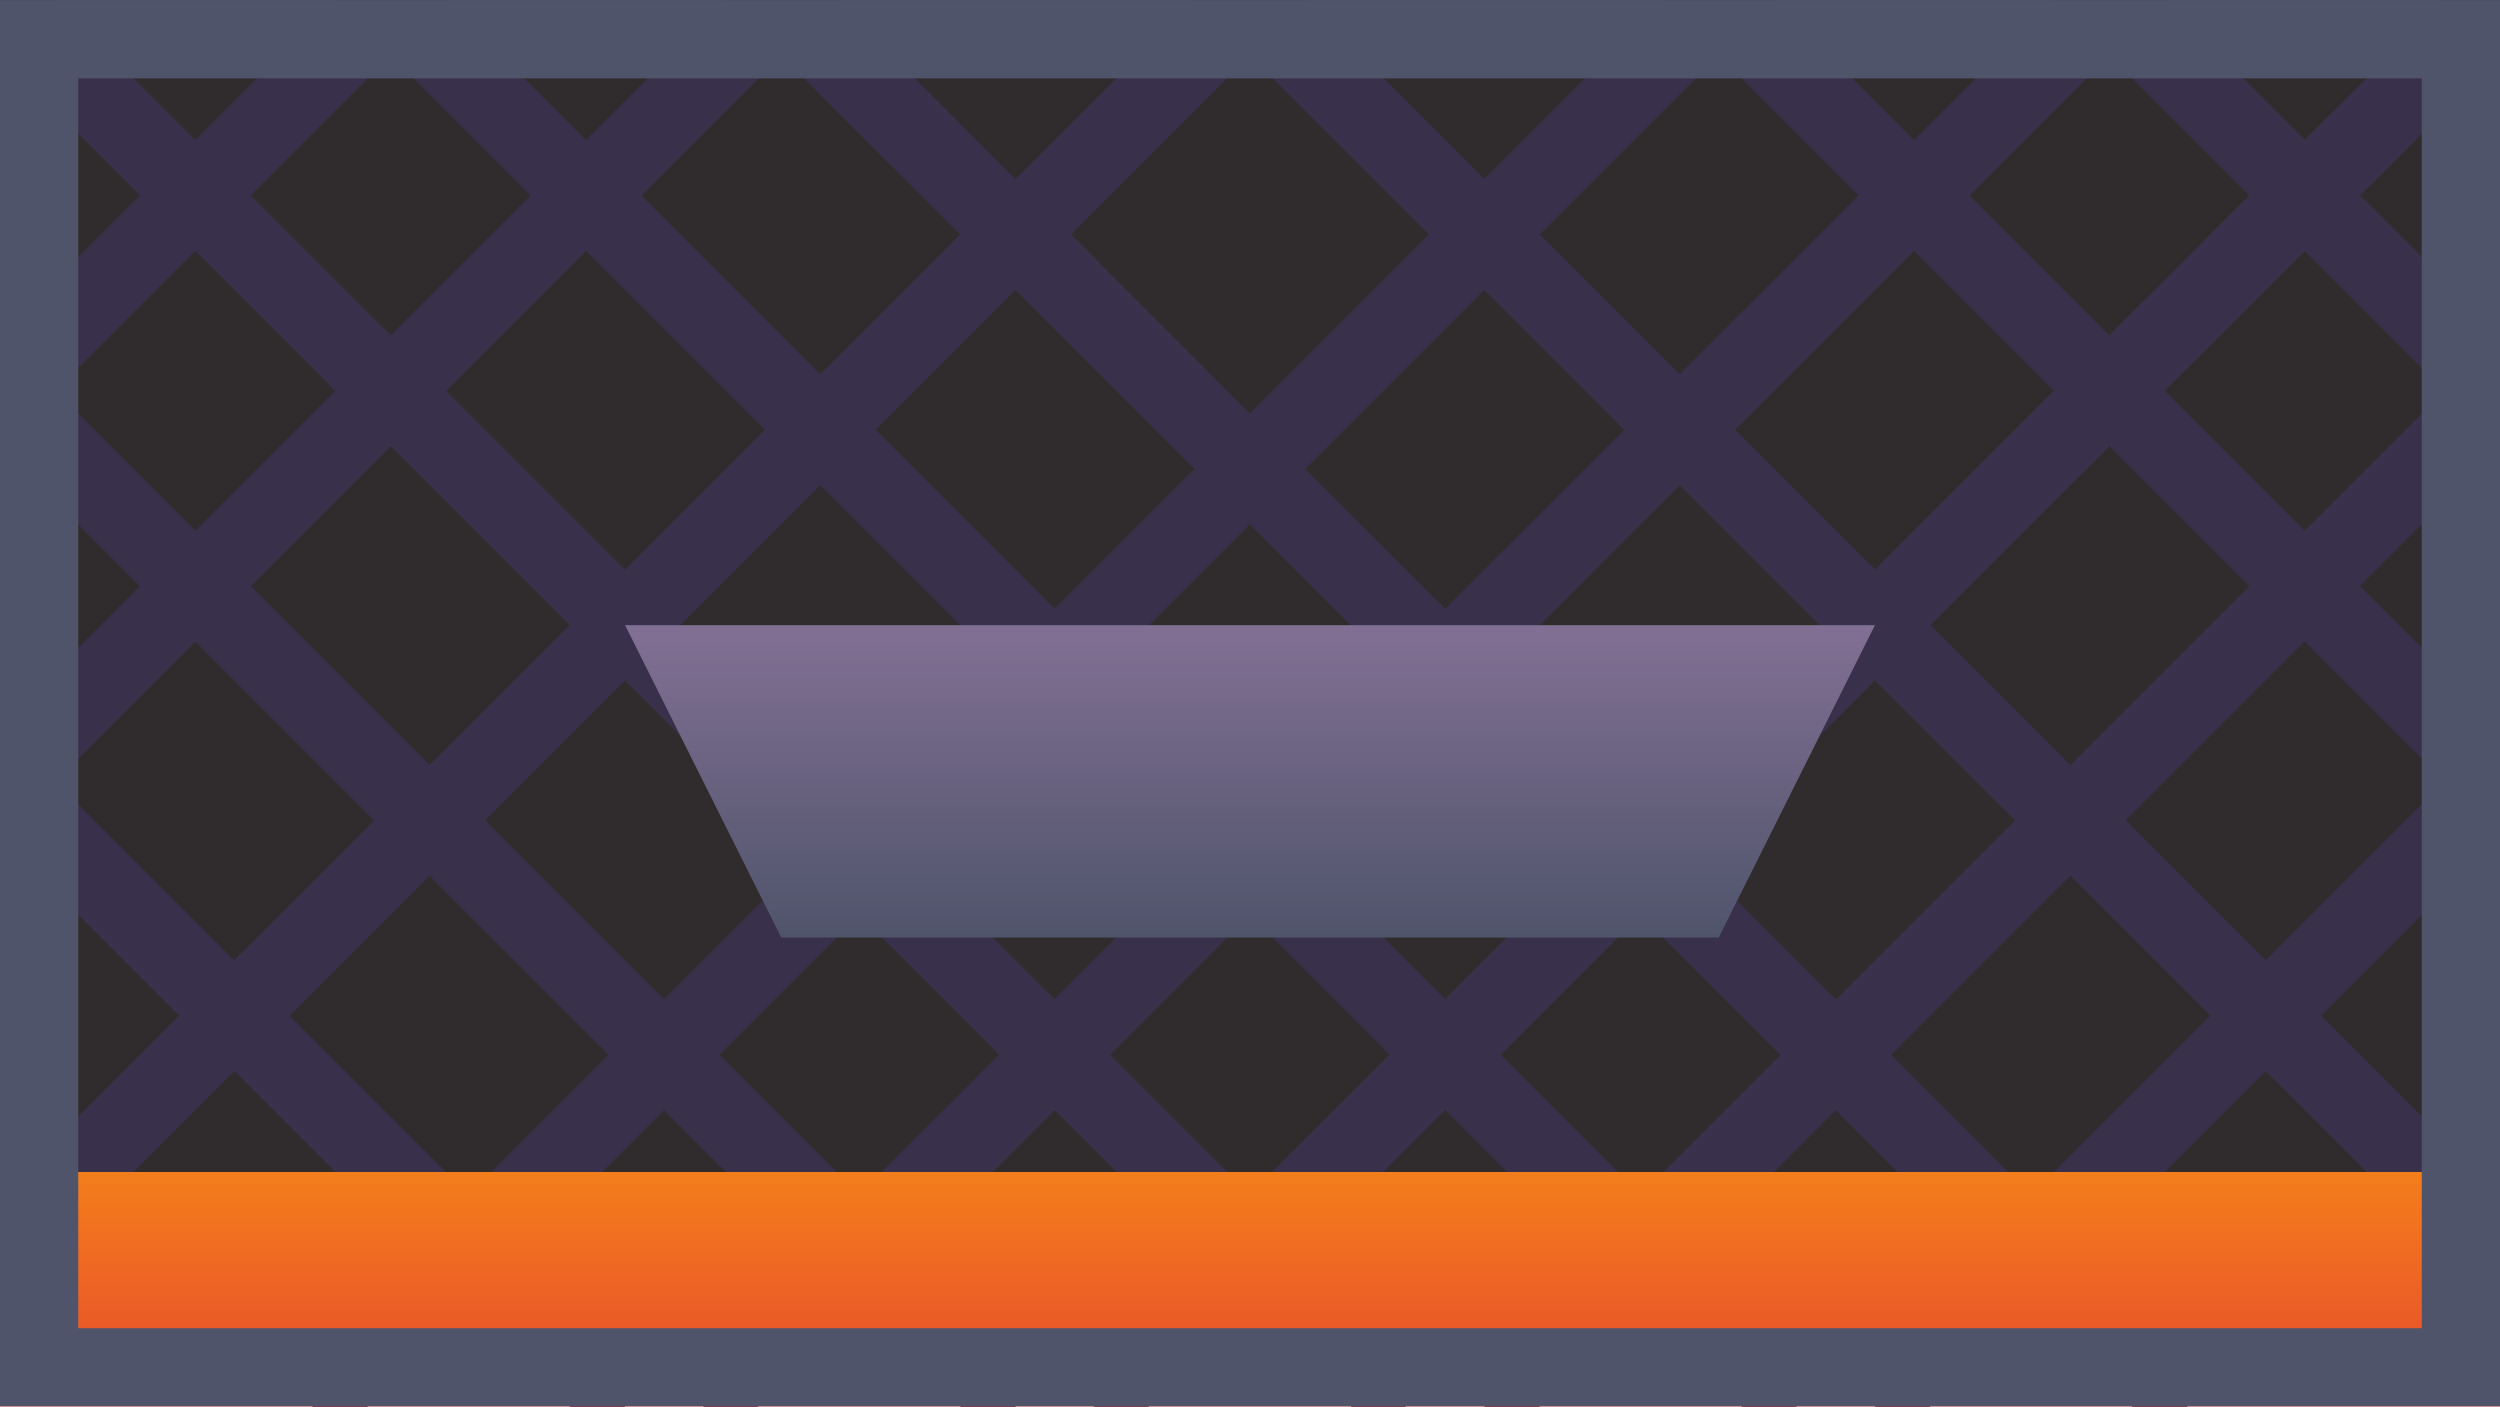
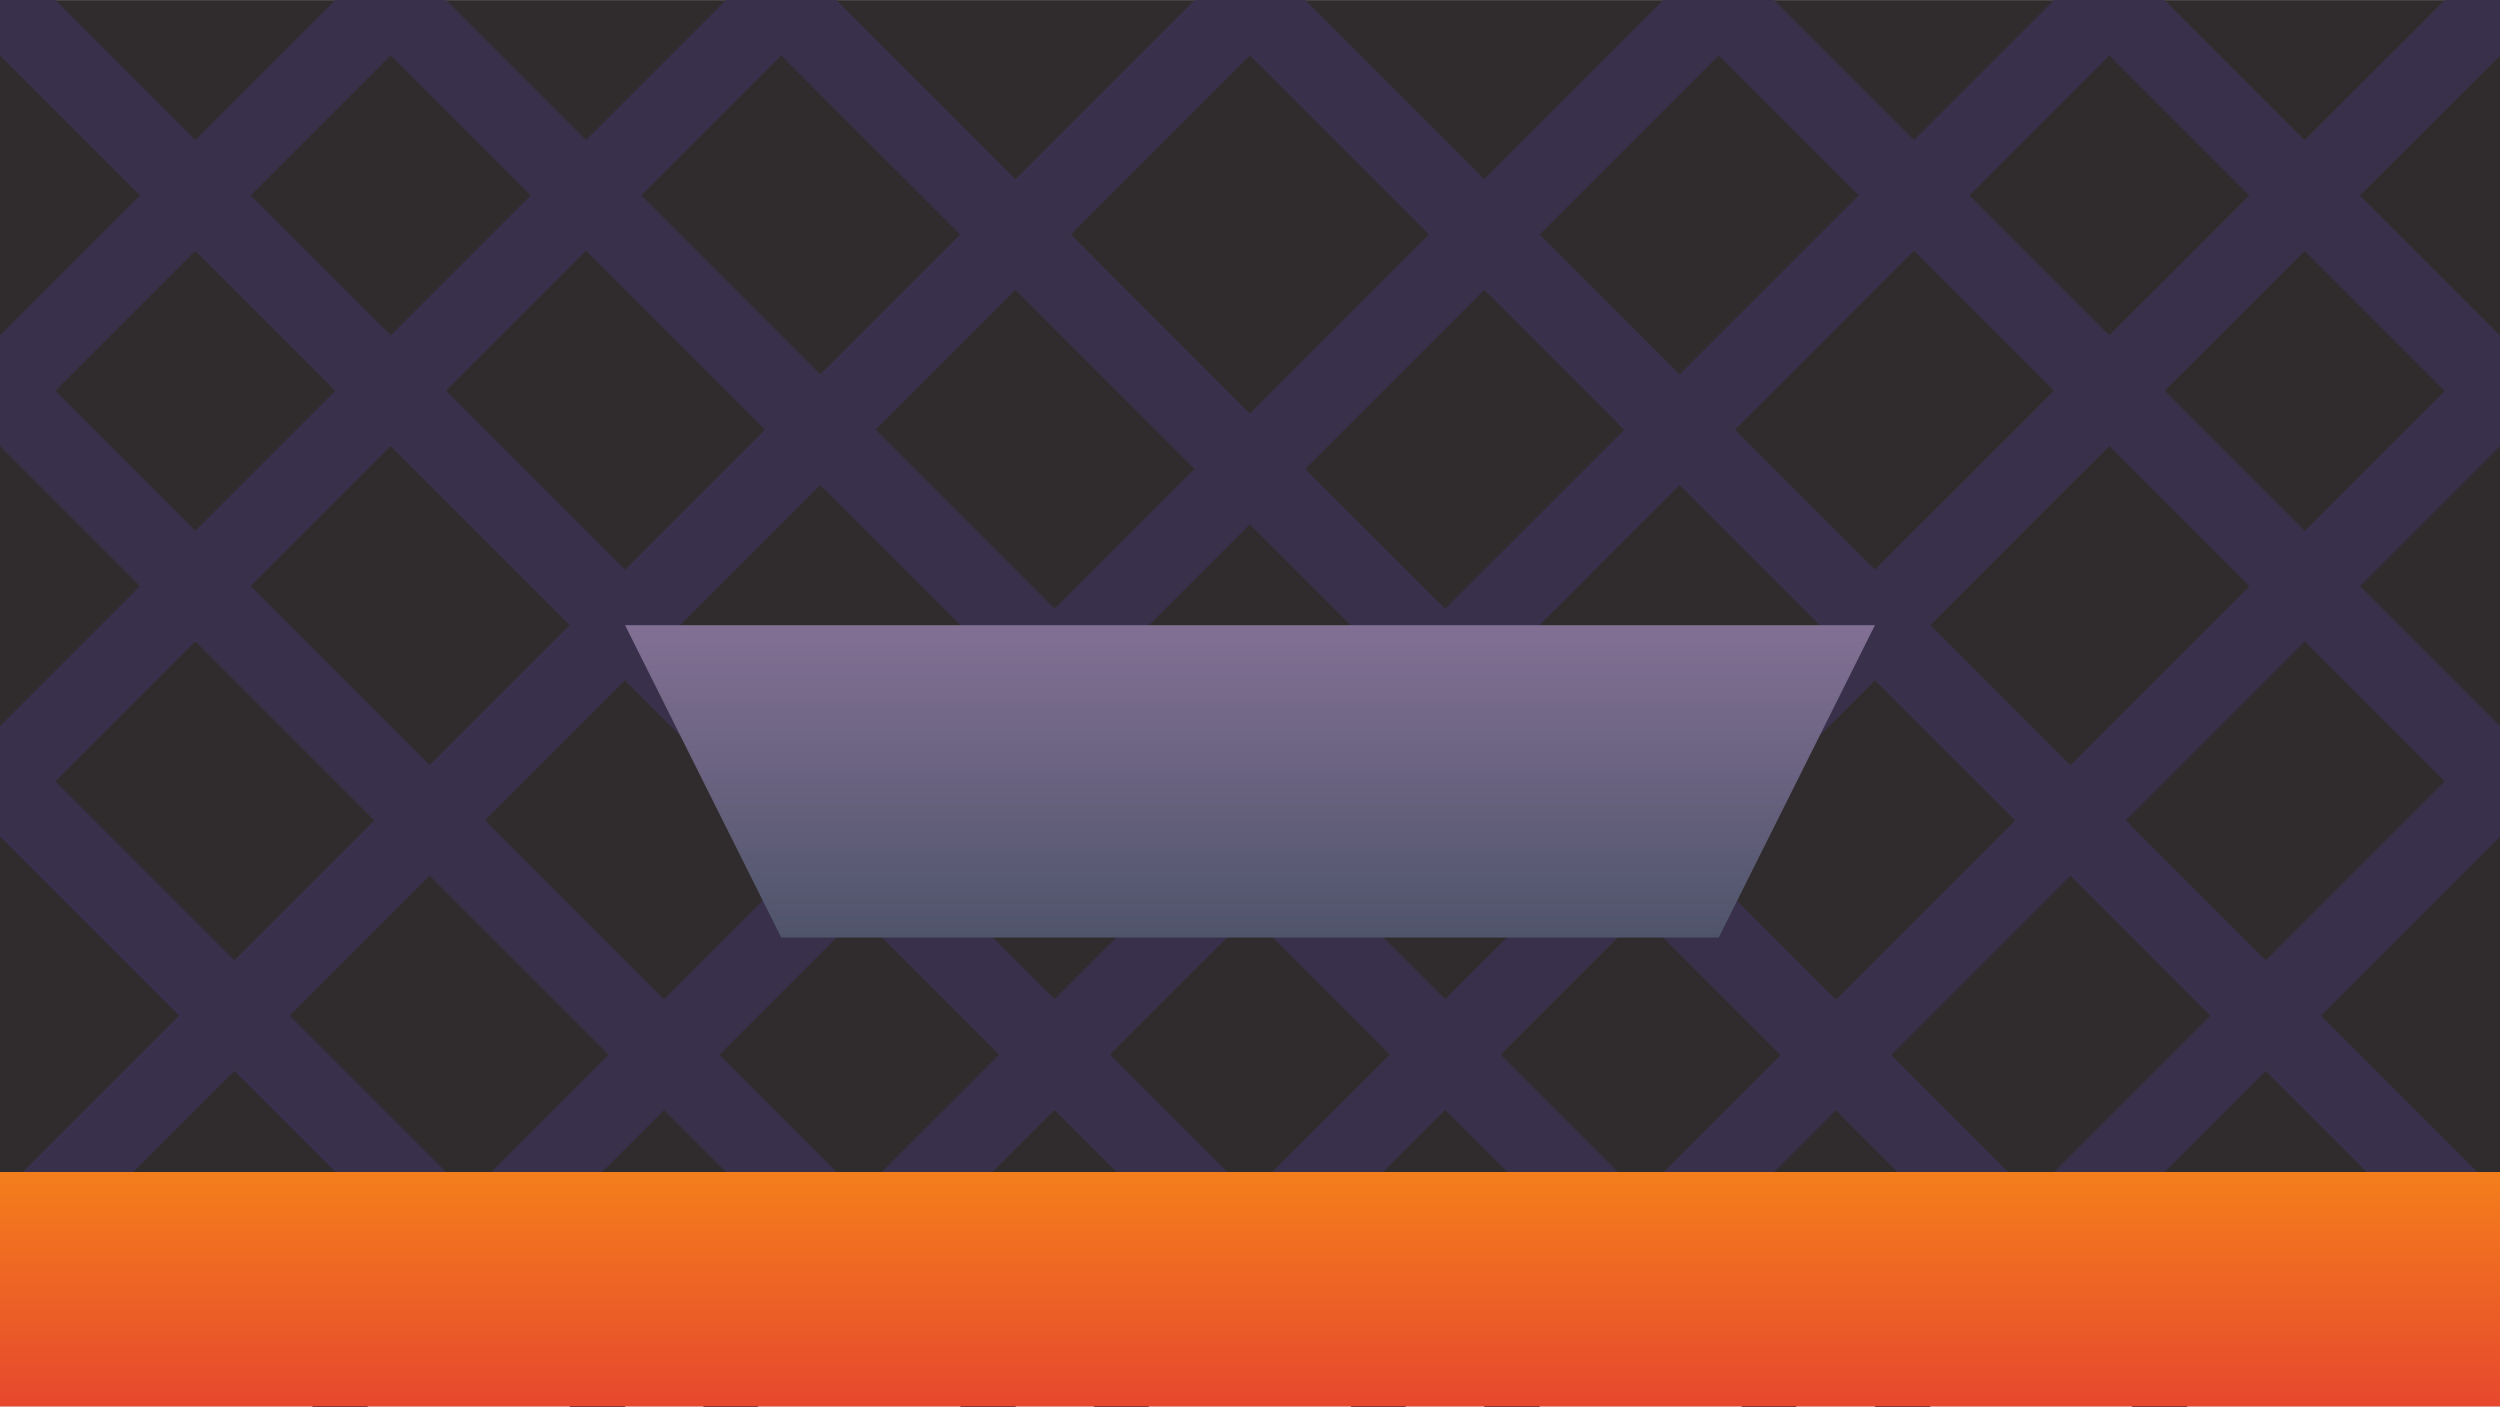
<svg xmlns="http://www.w3.org/2000/svg" xmlns:xlink="http://www.w3.org/1999/xlink" width="32" height="18" viewBox="0 0 8.467 4.762" version="1.1" id="svg5">
  <defs id="defs2">
    <linearGradient id="linearGradient2291">
      <stop style="stop-color:#4f546b;stop-opacity:1" offset="0" id="stop2287" />
      <stop style="stop-color:#827094;stop-opacity:1" offset="1" id="stop2289" />
    </linearGradient>
    <linearGradient id="linearGradient1704">
      <stop style="stop-color:#e6482e;stop-opacity:1" offset="0" id="stop1700" />
      <stop style="stop-color:#f47e1b;stop-opacity:1" offset="1" id="stop1702" />
    </linearGradient>
    <linearGradient xlink:href="#linearGradient1704" id="linearGradient1706" x1="4.233" y1="4.762" x2="4.233" y2="3.969" gradientUnits="userSpaceOnUse" />
    <linearGradient xlink:href="#linearGradient2291" id="linearGradient2293" x1="4.233" y1="3.175" x2="4.233" y2="2.117" gradientUnits="userSpaceOnUse" />
  </defs>
  <g id="layer1">
    <rect style="fill:#302c2e;fill-opacity:1;stroke:none;stroke-width:0.265;stroke-dasharray:none;paint-order:markers fill stroke" id="rect600" width="8.467" height="4.762" x="0" y="0" rx="0" ry="0" />
    <path style="fill:#827094;fill-opacity:1;stroke:#39314b;stroke-width:0.265;stroke-opacity:1;paint-order:markers fill stroke" d="M 0,0 4.762,4.762 M 1.323,0 6.085,4.762 M 2.646,9.9999999e-8 7.408,4.763 M 4.233,0 8.467,4.233 M 5.821,0 8.467,2.646 M 7.144,0 8.467,1.323 M 0,1.323 3.44,4.763 M 0,2.646 2.117,4.763" id="path1787" />
    <path style="fill:#827094;fill-opacity:1;stroke:#39314b;stroke-width:0.265;stroke-opacity:1;paint-order:markers fill stroke" d="M 8.467,0 3.704,4.762 M 7.144,0 2.381,4.762 M 5.821,9.9999999e-8 1.058,4.763 M 4.233,0 0,4.233 M 2.646,0 0,2.646 M 1.323,0 0,1.323 m 8.467,0 L 5.027,4.763 M 8.467,2.646 6.35,4.763" id="path2266" />
    <rect style="fill:url(#linearGradient1706);stroke-width:0.265;paint-order:markers fill stroke;fill-opacity:1" id="rect400" width="8.467" height="0.794" x="1.7669478e-08" y="3.969" />
    <path style="fill:url(#linearGradient2293);stroke-width:0.265;paint-order:markers fill stroke;fill-opacity:1" d="M 6.35,2.117 5.821,3.175 h -3.175 L 2.117,2.117" id="path675" />
-     <path style="fill:#4f546b;fill-opacity:1;stroke:none;stroke-width:0.265;stroke-opacity:1;paint-order:markers fill stroke" d="M 0,0 V 4.762 H 0.265 V 0.265 H 8.202 V 4.498 H 0.265 V 4.762 H 8.467 V 0 H 0" id="path2378" />
+     <path style="display:none;fill:#4f546b;fill-opacity:1;stroke:none;stroke-width:0.265;stroke-opacity:1;paint-order:markers fill stroke" d="M 0,0 V 4.762 H 0.265 V 0.265 H 8.202 V 4.498 H 0.265 V 4.762 H 8.467 V 0 H 0" id="path2378" />
  </g>
</svg>
